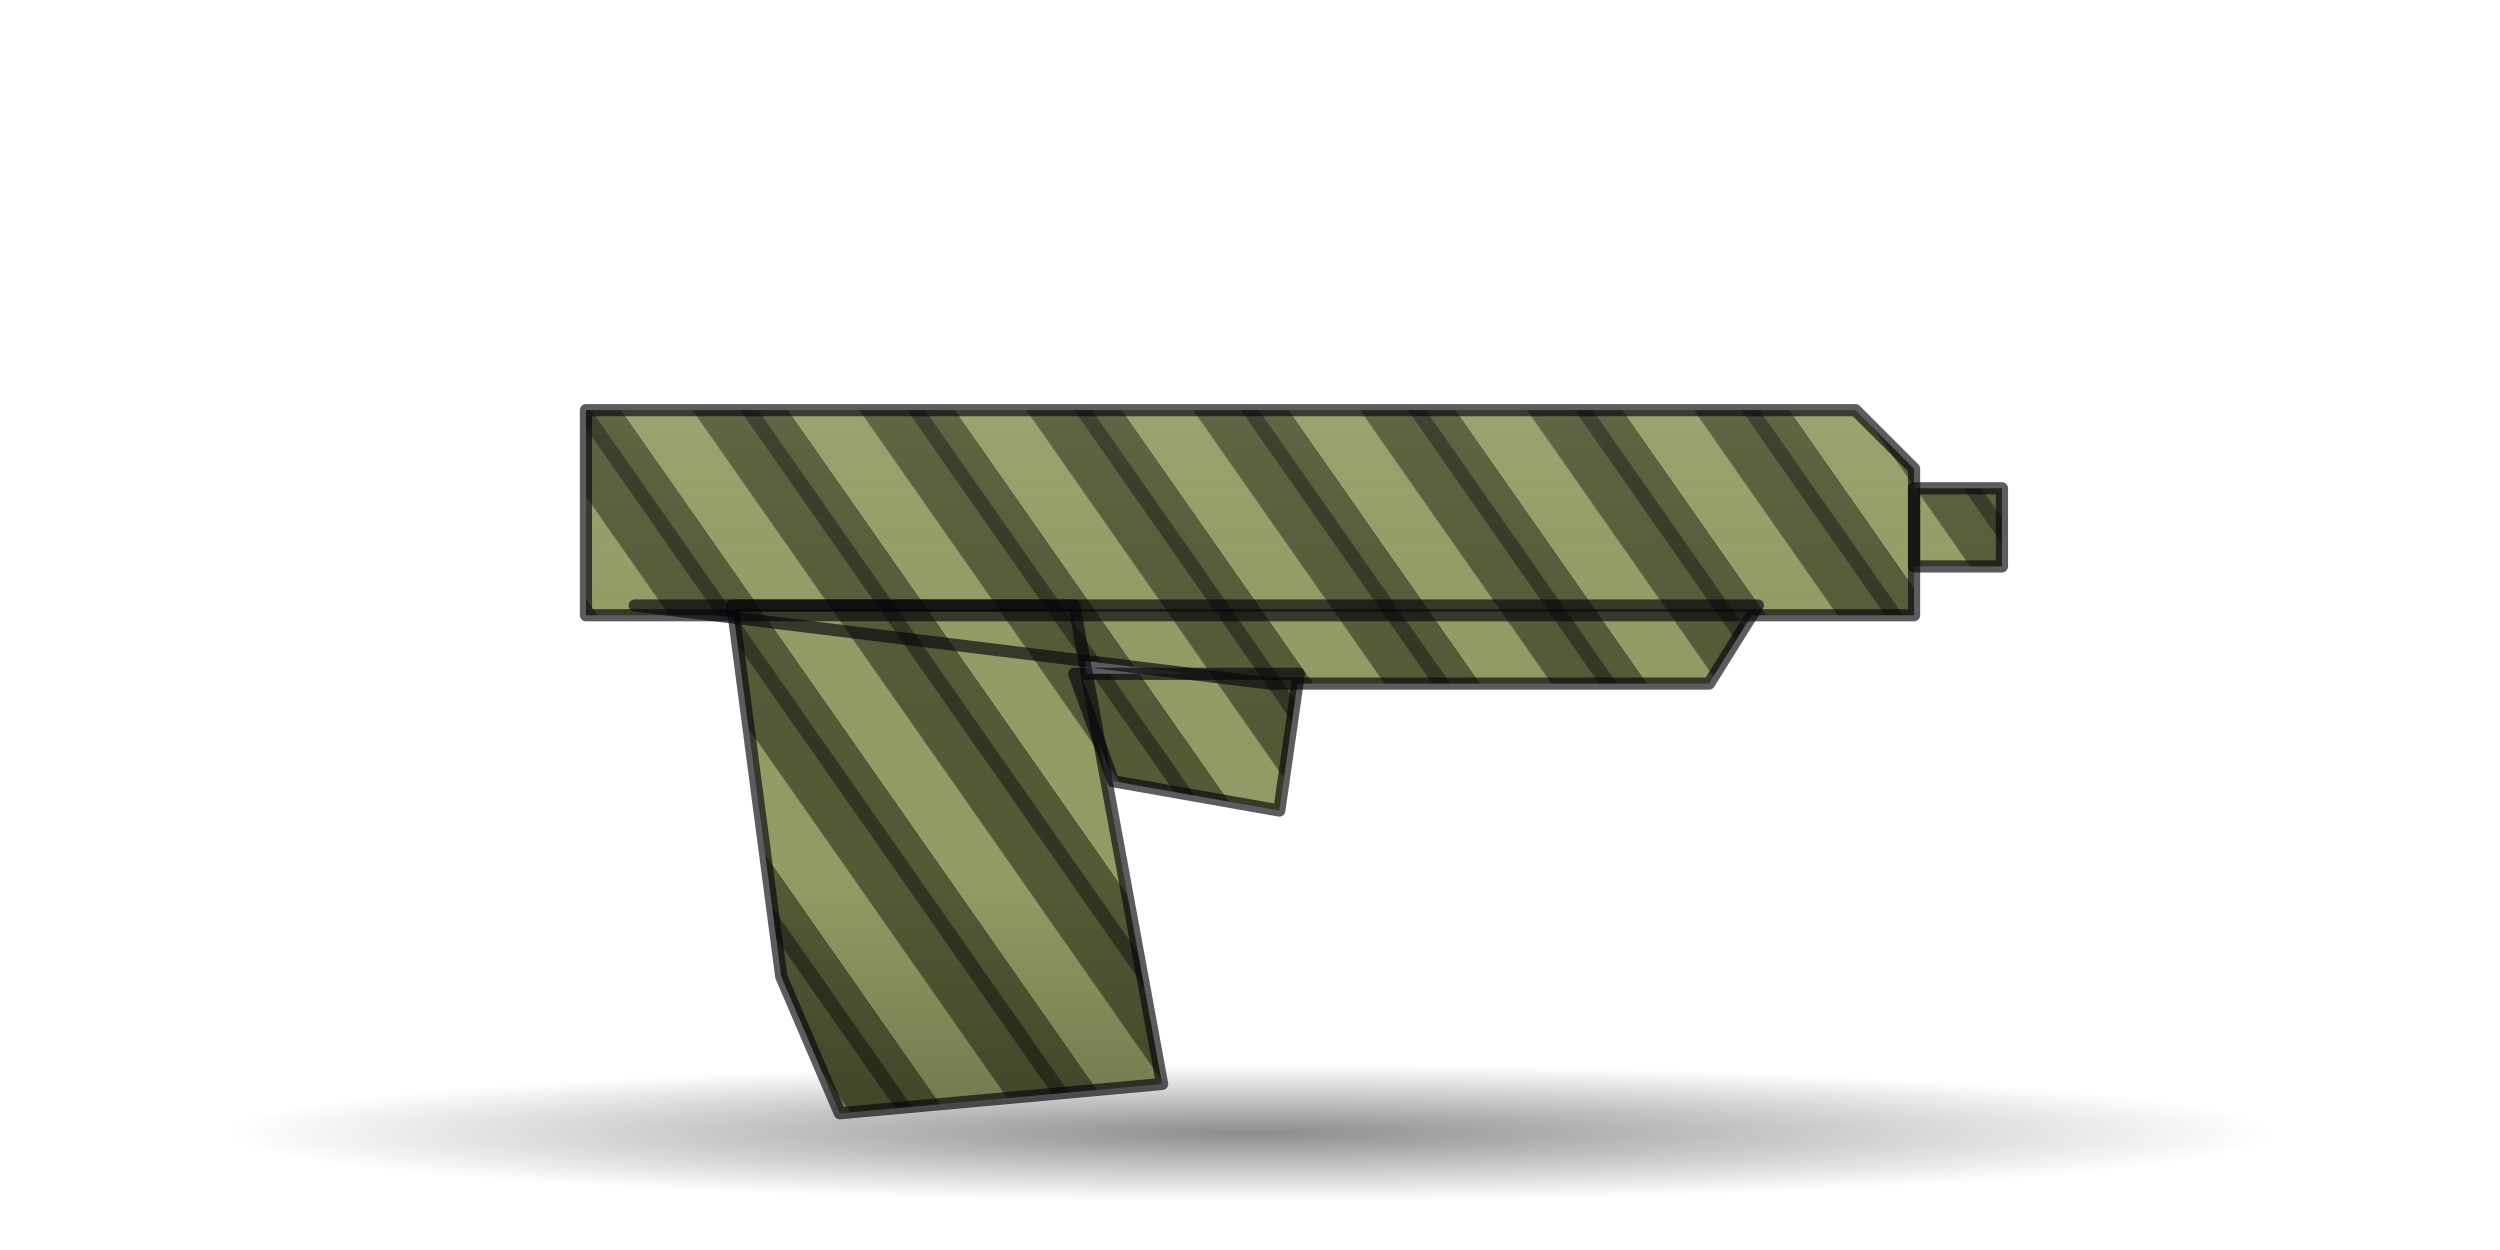
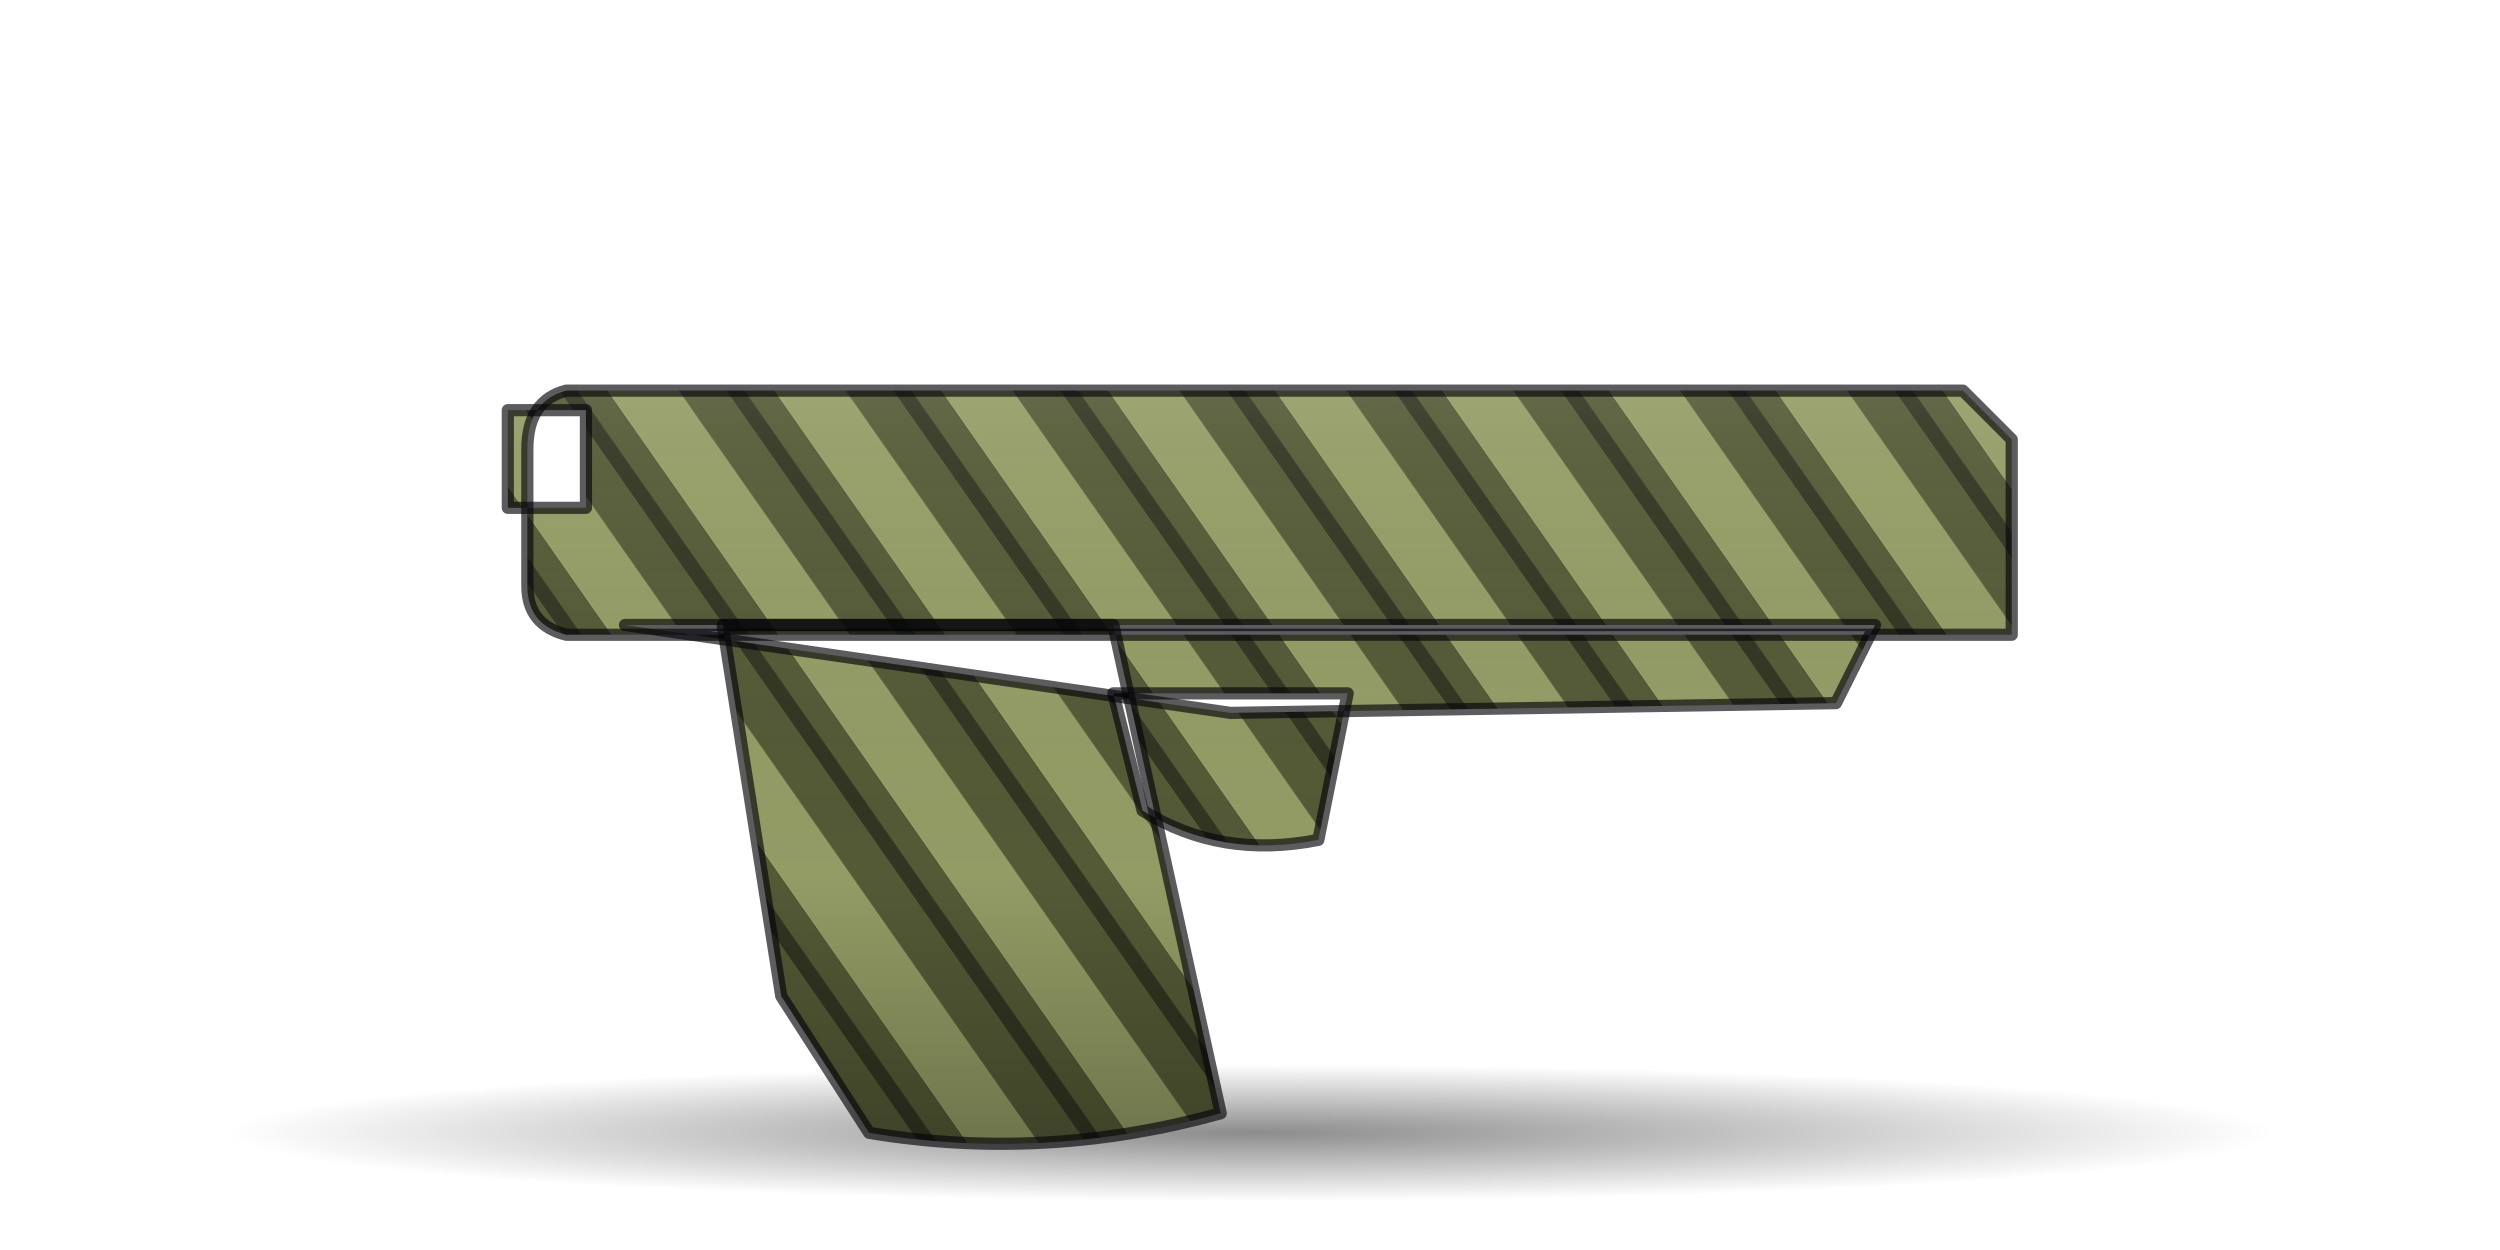
<svg xmlns="http://www.w3.org/2000/svg" viewBox="0 0 512 256" width="512" height="256">
  <defs>
    <pattern id="ppistololivemark" width="28" height="28" patternUnits="userSpaceOnUse" patternTransform="rotate(-35)">
      <rect width="28" height="28" fill="#545a36" />
      <rect width="12" height="28" fill="#9aa36a" opacity=".9" />
      <rect x="20" width="3" height="28" fill="#1b1d12" opacity=".6" />
    </pattern>
    <clipPath id="cpistololivemark">
-       <polygon points="120,84 380,84 392,96 392,126 120,126" />
-       <polygon points="130,124 360,124 350,140 260,140" />
-       <polygon points="150,124 220,124 238,222 172,228 160,200" />
-       <polygon points="220,138 266,138 262,166 228,160" />
-       <polygon points="392,100 410,100 410,116 392,116" />
+       <path d="M116 80 L402 80 L412 90 L412 130 L116 130 Q108 128 108 120 L108 92 Q108 82 116 80 Z" fill-rule="evenodd" clip-rule="evenodd" />
+       <polygon points="104,84 120,84 120,104 104,104" />
+       <polygon points="128,128 384,128 376,144 252,146" />
+       <path d="M148 128 L228 128 L250 228 Q214 238 178 232 L160 204 Z" fill-rule="evenodd" clip-rule="evenodd" />
+       <path d="M228 142 L276 142 L270 172 Q250 176 234 166 Z" fill-rule="evenodd" clip-rule="evenodd" />
    </clipPath>
    <linearGradient id="hpistololivemark" x1="0" y1="0" x2="0" y2="1">
      <stop offset="0" stop-color="#fff" stop-opacity=".38" />
      <stop offset=".35" stop-color="#fff" stop-opacity=".06" />
      <stop offset=".7" stop-color="#000" stop-opacity="0" />
      <stop offset="1" stop-color="#000" stop-opacity=".35" />
    </linearGradient>
    <radialGradient id="spistololivemark" cx=".5" cy=".5" r=".5">
      <stop offset="0" stop-color="#000" stop-opacity=".45" />
      <stop offset="1" stop-color="#000" stop-opacity="0" />
    </radialGradient>
  </defs>
  <ellipse cx="256" cy="232" rx="210" ry="14" fill="url(#spistololivemark)" />
  <g clip-path="url(#cpistololivemark)">
    <rect width="512" height="256" fill="url(#ppistololivemark)" />
    <rect width="512" height="256" fill="url(#hpistololivemark)" />
  </g>
-   <polygon points="120,84 380,84 392,96 392,126 120,126" fill="none" stroke="#05060a" stroke-opacity=".65" stroke-width="2.5" stroke-linejoin="round" />
-   <polygon points="130,124 360,124 350,140 260,140" fill="none" stroke="#05060a" stroke-opacity=".65" stroke-width="2.5" stroke-linejoin="round" />
-   <polygon points="150,124 220,124 238,222 172,228 160,200" fill="none" stroke="#05060a" stroke-opacity=".65" stroke-width="2.5" stroke-linejoin="round" />
-   <polygon points="220,138 266,138 262,166 228,160" fill="none" stroke="#05060a" stroke-opacity=".65" stroke-width="2.5" stroke-linejoin="round" />
-   <polygon points="392,100 410,100 410,116 392,116" fill="none" stroke="#05060a" stroke-opacity=".65" stroke-width="2.5" stroke-linejoin="round" />
+   <path d="M116 80 L402 80 L412 90 L412 130 L116 130 Q108 128 108 120 L108 92 Q108 82 116 80 Z" fill-rule="evenodd" clip-rule="evenodd" fill="none" stroke="#05060a" stroke-opacity=".65" stroke-width="2.5" stroke-linejoin="round" />
+   <polygon points="104,84 120,84 120,104 104,104" fill="none" stroke="#05060a" stroke-opacity=".65" stroke-width="2.5" stroke-linejoin="round" />
+   <polygon points="128,128 384,128 376,144 252,146" fill="none" stroke="#05060a" stroke-opacity=".65" stroke-width="2.5" stroke-linejoin="round" />
+   <path d="M148 128 L228 128 L250 228 Q214 238 178 232 L160 204 Z" fill-rule="evenodd" clip-rule="evenodd" fill="none" stroke="#05060a" stroke-opacity=".65" stroke-width="2.5" stroke-linejoin="round" />
+   <path d="M228 142 L276 142 L270 172 Q250 176 234 166 Z" fill-rule="evenodd" clip-rule="evenodd" fill="none" stroke="#05060a" stroke-opacity=".65" stroke-width="2.5" stroke-linejoin="round" />
</svg>
